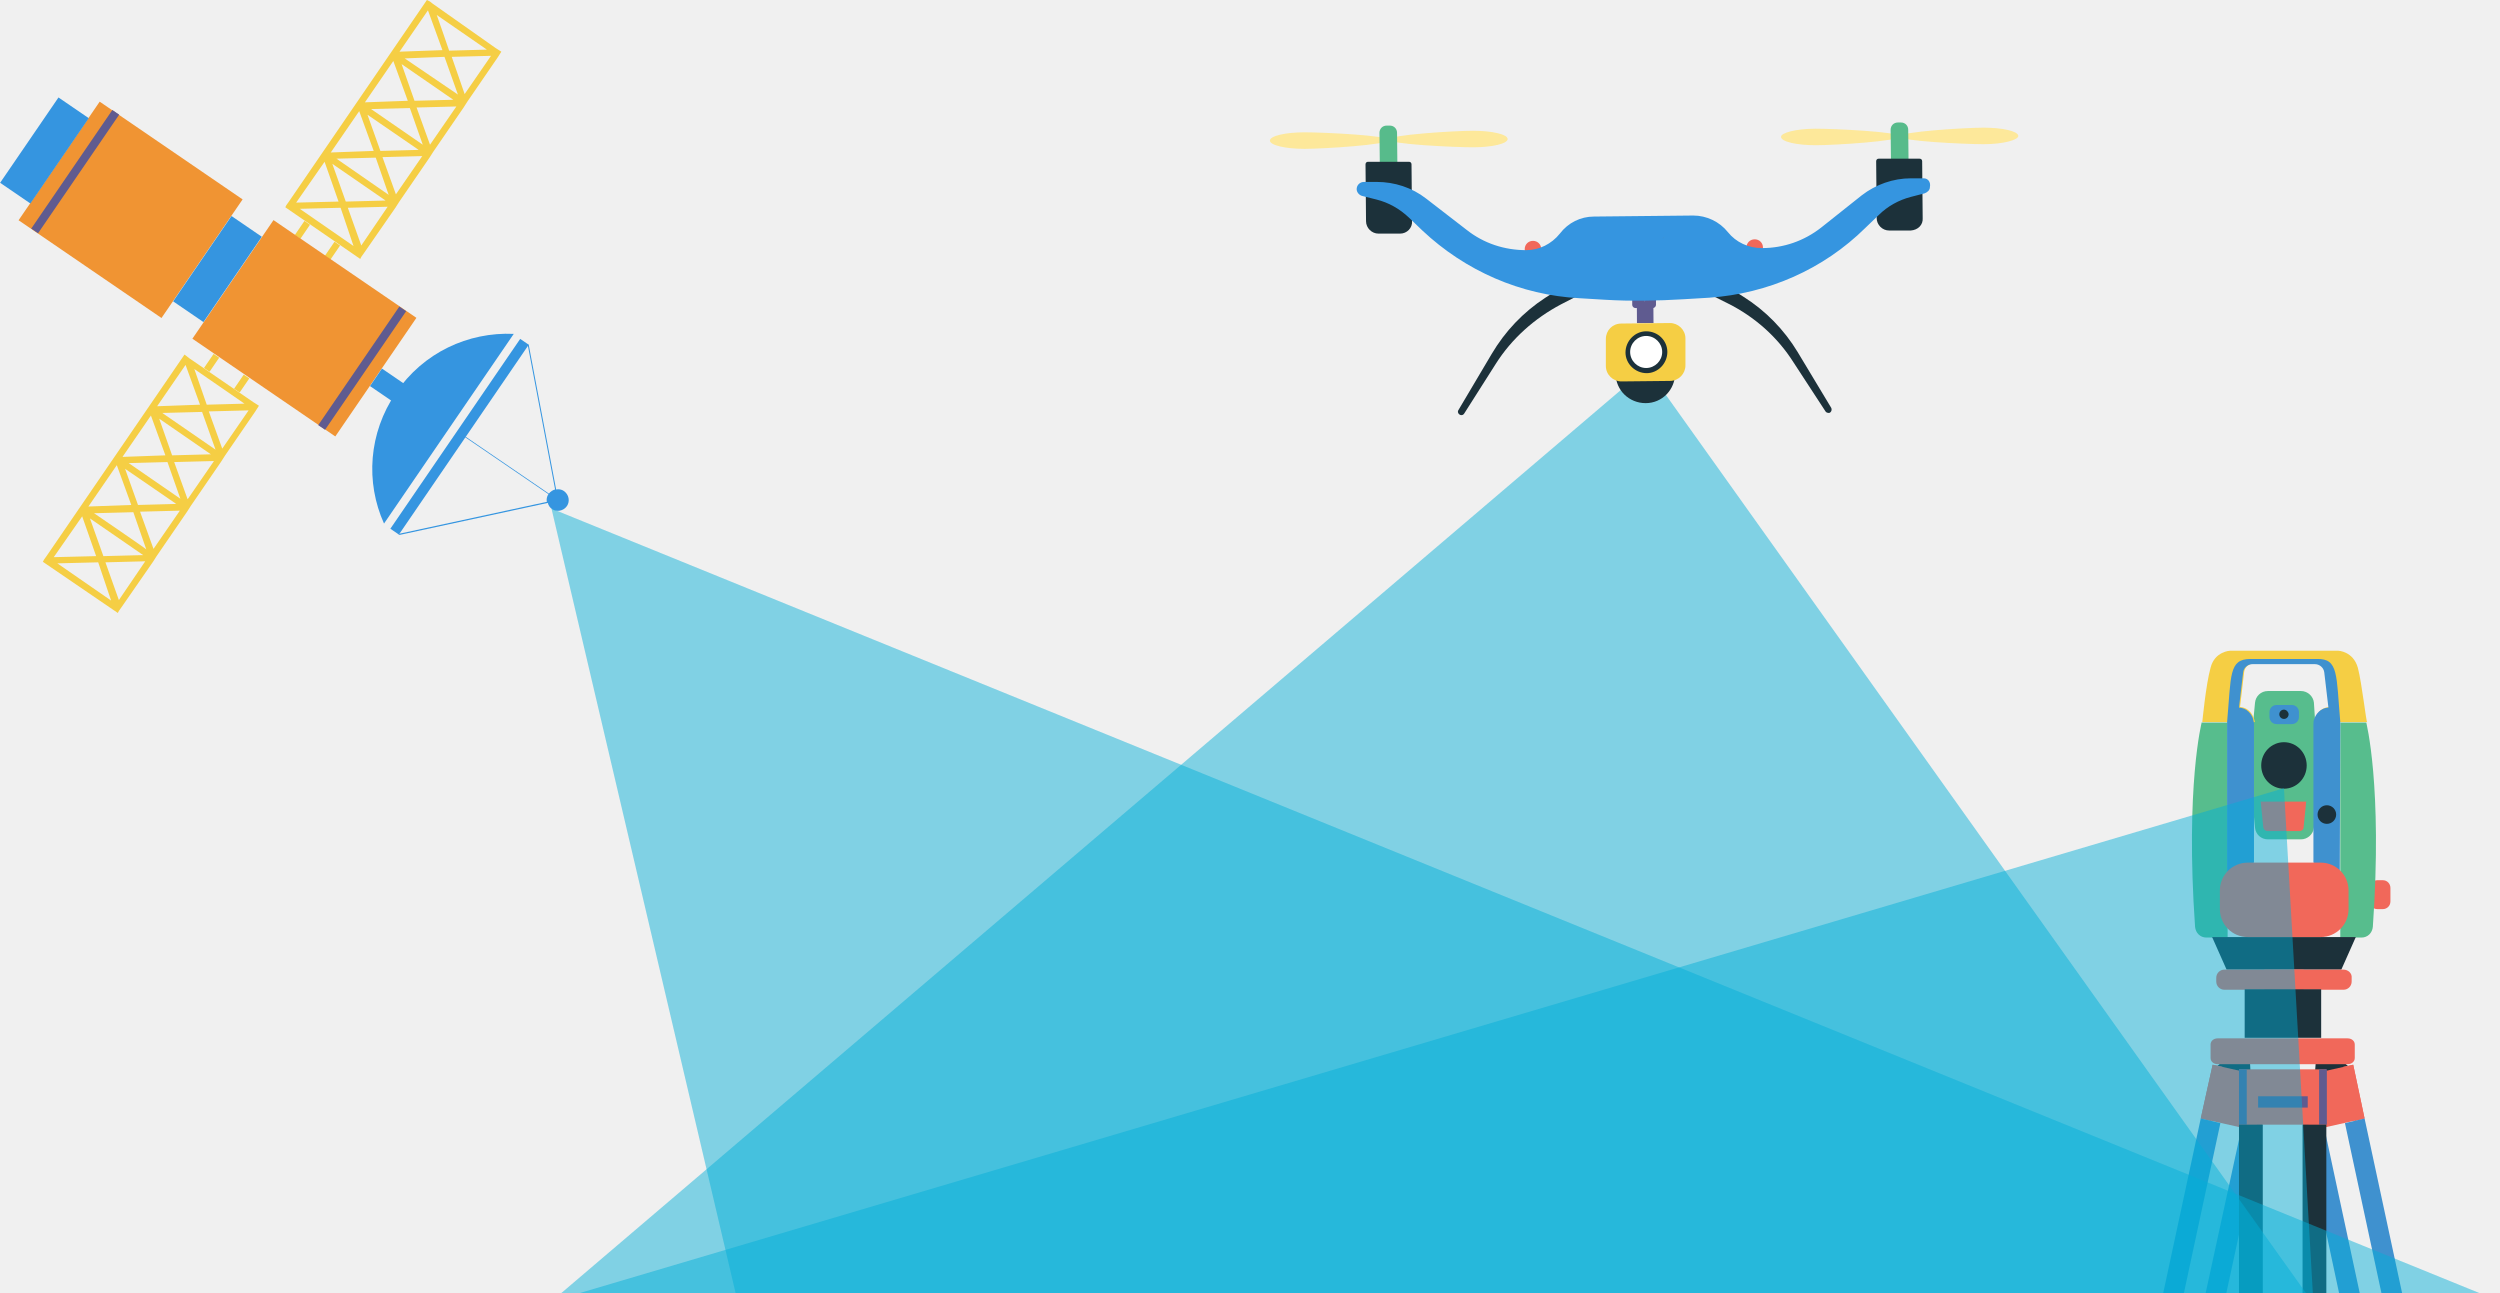
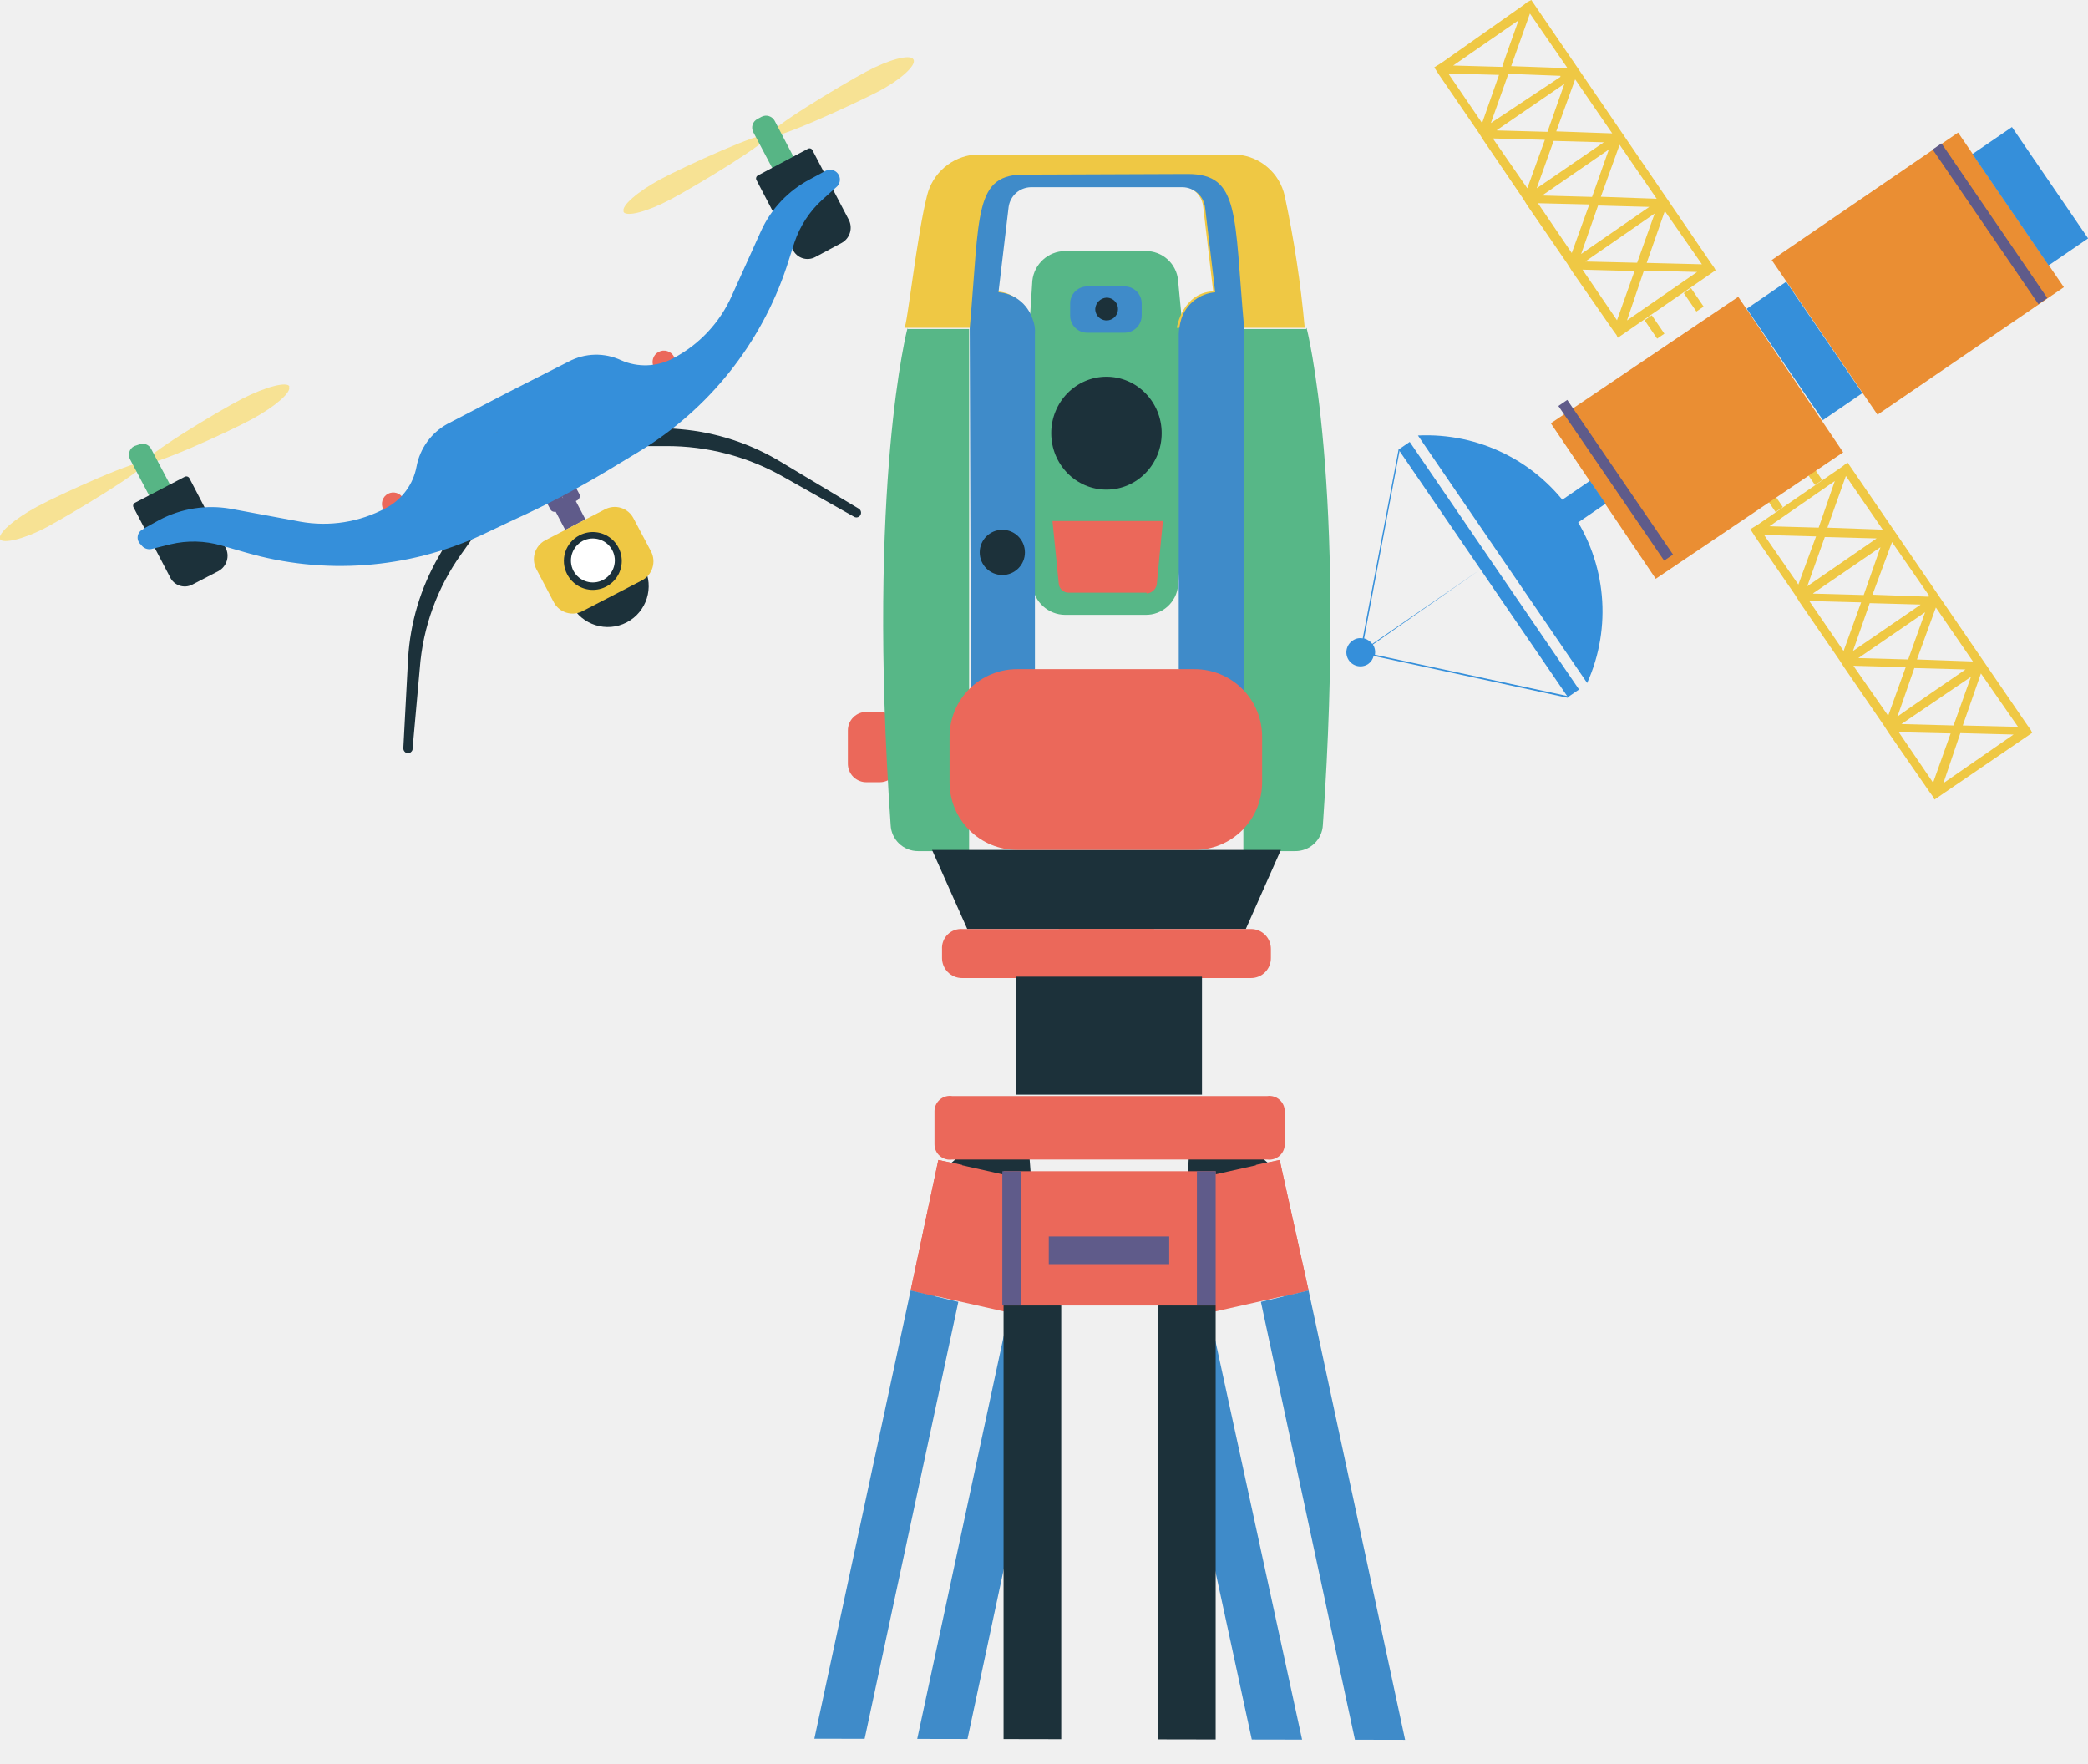
- <svg xmlns="http://www.w3.org/2000/svg" xmlns:xlink="http://www.w3.org/1999/xlink" version="1.1" id="Capa_1" x="0px" y="0px" viewBox="0 0 483.7 250" style="enable-background:new 0 0 483.7 250;" xml:space="preserve">
-   <style type="text/css">
- 	.st0{fill:#F5CE44;}
- 	.st1{fill:#F09433;}
- 	.st2{fill:#3595E0;}
- 	.st3{fill:#5F5B90;}
- 	.st4{clip-path:url(#SVGID_00000060001702728152892850000018377361610296592562_);}
- 	.st5{fill:#1C313A;}
- 	.st6{fill:#57BD8D;stroke:#57BD8D;stroke-miterlimit:10;}
- 	.st7{fill:#F1685A;}
- 	.st8{fill:#57BD8D;}
- 	.st9{fill:#3F91CF;}
- 	.st10{opacity:0.3;fill:#494949;enable-background:new    ;}
- 	.st11{opacity:0.47;fill:#03AED7;enable-background:new    ;}
- 	.st12{fill:#FDE89A;}
- 	.st13{fill:#57BB8B;}
- 	.st14{fill:none;}
- 	.st15{fill:#FFFFFF;}
- </style>
-   <g>
-     <g id="a">
- 	</g>
-     <g id="b">
-       <g id="c">
-         <g>
-           <g>
-             <g>
-               <path class="st0" d="M82.6,0L55.9,39l-0.5,0.7l-0.2,0.4l14.5,10l0.2-0.4l0.5-0.7l6.1-8.8l0.7-1.1l5.9-8.6l0.7-1.1l5.9-8.6        l0.7-1.1l5.9-8.6l0.7-1.1l-1.1-0.7L83.7,0.7l-0.5-0.4L82.6,0z M62.8,31.3l2.7,7.7l-8.2,0.2L62.8,31.3L62.8,31.3z M69.9,47.5        l-2.6-7.3l7.7-0.2L69.9,47.5L69.9,47.5z M74.6,38.8L66.9,39l-2.6-7.3L74.6,38.8L74.6,38.8z M65.1,30.7l7.6-0.2l2.5,7.2        L65.1,30.7z M64,29.5l5.5-8l2.8,7.7L64,29.5L64,29.5z M81,29l-7.4,0.2l-2.5-7C71.1,22.2,81,29,81,29z M71.8,21.1l7.5-0.2        l2.5,7.1L71.8,21.1L71.8,21.1z M70.6,19.8l5.5-8l2.8,7.7L70.6,19.8L70.6,19.8z M87.7,19.3l-7.5,0.2l-2.5-7.1L87.7,19.3        L87.7,19.3z M78.3,11.3L86,11l2.6,7.3L78.3,11.3L78.3,11.3z M77.3,10l5.5-8l2.8,7.7L77.3,10L77.3,10z M84.5,2.9l9.7,6.7        l-7.3,0.2C86.9,9.7,84.5,2.9,84.5,2.9z M95,10.8l-5.1,7.4L87.4,11L95,10.8L95,10.8z M88.3,20.6L83.2,28l-2.6-7.2L88.3,20.6        L88.3,20.6z M81.7,30.2l-5.1,7.4l-2.6-7.2L81.7,30.2L81.7,30.2z M68.4,47.6L58,40.4l7.9-0.2L68.4,47.6L68.4,47.6z" />
-               <path class="st0" d="M35.7,68.6L9,107.6l-0.5,0.7l-0.2,0.4l14.5,9.9l0.2-0.4l0.5-0.7l6.1-8.8l0.7-1.1l5.9-8.6l0.7-1.1l5.9-8.6        l0.7-1.1l5.9-8.6l0.7-1.1l-1.1-0.7l-12.4-8.5l-0.5-0.4L35.7,68.6L35.7,68.6z M15.9,99.9l2.7,7.7l-8.2,0.2L15.9,99.9L15.9,99.9        z M23,116.1l-2.6-7.3l7.7-0.2L23,116.1L23,116.1z M27.7,107.4l-7.7,0.2l-2.6-7.3L27.7,107.4L27.7,107.4z M18.2,99.3l7.6-0.2        l2.5,7.2C28.3,106.2,18.2,99.3,18.2,99.3z M17.1,98l5.5-8l2.8,7.7L17.1,98L17.1,98z M34.1,97.5l-7.4,0.2l-2.5-7L34.1,97.5z         M24.9,89.6l7.5-0.2l2.5,7.1L24.9,89.6L24.9,89.6z M23.7,88.4l5.5-8l2.8,7.7L23.7,88.4L23.7,88.4z M40.8,87.9l-7.5,0.2        L30.8,81L40.8,87.9L40.8,87.9z M31.4,79.9l7.7-0.2l2.6,7.3L31.4,79.9L31.4,79.9z M30.4,78.6l5.5-8l2.8,7.7L30.4,78.6        L30.4,78.6z M37.6,71.4l9.7,6.7L40,78.3C40,78.3,37.6,71.4,37.6,71.4z M48.1,79.4L43,86.8l-2.6-7.2L48.1,79.4L48.1,79.4z         M41.4,89.2l-5.1,7.4l-2.6-7.2L41.4,89.2L41.4,89.2z M34.8,98.8l-5.1,7.4L27.1,99L34.8,98.8L34.8,98.8z M21.5,116.2L11.1,109        l7.9-0.2L21.5,116.2L21.5,116.2z" />
-               <g>
-                 <rect x="62.7" y="47.8" transform="matrix(0.5645 -0.8254 0.8254 0.5645 -11.9891 74.2638)" class="st0" width="3.3" height="1.3" />
-                 <rect x="56.9" y="43.8" transform="matrix(0.5645 -0.8254 0.8254 0.5645 -11.2302 67.7116)" class="st0" width="3.3" height="1.3" />
-               </g>
-               <g>
-                 <rect x="45.1" y="73.5" transform="matrix(0.5645 -0.8254 0.8254 0.5645 -40.8334 70.9439)" class="st0" width="3.3" height="1.3" />
-                 <rect x="39.3" y="69.5" transform="matrix(0.5645 -0.8254 0.8254 0.5645 -40.0839 64.4053)" class="st0" width="3.3" height="1.3" />
-               </g>
-             </g>
-             <g>
-               <g>
-                 <g>
-                   <rect x="11.4" y="23.8" transform="matrix(0.5645 -0.8254 0.8254 0.5645 -22.4853 38.5895)" class="st1" width="27.8" height="33.5" />
-                   <rect x="45" y="46.8" transform="matrix(0.5645 -0.8254 0.8254 0.5645 -26.8079 76.2566)" class="st1" width="27.8" height="33.5" />
-                 </g>
-                 <rect x="32.1" y="48.5" transform="matrix(0.5645 -0.8254 0.8254 0.5645 -24.6512 57.4225)" class="st2" width="20" height="7.1" />
-                 <rect x="-1.4" y="25.6" transform="matrix(0.5645 -0.8254 0.8254 0.5645 -20.3161 19.7593)" class="st2" width="20" height="7.1" />
-               </g>
-               <rect x="56.2" y="70.4" transform="matrix(0.5645 -0.8254 0.8254 0.5645 -28.2619 88.9015)" class="st3" width="27.8" height="1.6" />
-               <rect x="0.7" y="32.4" transform="matrix(0.5645 -0.8254 0.8254 0.5645 -21.0931 26.5128)" class="st3" width="27.8" height="1.6" />
-             </g>
-           </g>
-           <g>
-             <rect x="73.6" y="71.5" transform="matrix(0.5645 -0.8254 0.8254 0.5645 -28.9763 95.0848)" class="st2" width="4.1" height="7.1" />
-             <path class="st2" d="M76.6,76c5.3-7.8,14-11.8,22.8-11.4l-25.1,36.7C70.7,93.3,71.3,83.8,76.6,76L76.6,76z" />
-             <rect x="66.6" y="83.5" transform="matrix(0.5645 -0.8254 0.8254 0.5645 -30.9894 110.1345)" class="st2" width="44.5" height="2" />
-             <path class="st2" d="M77.1,103.3l28.7-6.2c-0.1-0.5,0-1,0.3-1.5L90,84.6l0.1-0.1l16.1,11c0.3-0.4,0.8-0.7,1.2-0.8l-5.3-28       l0.2,0l5.3,28c0.5-0.1,1.1,0,1.5,0.3c1,0.7,1.2,2,0.6,2.9c-0.7,1-2,1.2-2.9,0.6c-0.4-0.3-0.7-0.7-0.8-1.2l-28.7,6.2L77.1,103.3       L77.1,103.3z" />
-           </g>
-         </g>
-         <g>
-           <defs>
-             <polygon id="SVGID_1_" points="470.5,252.1 412,252.2 411.9,120 470.5,120      " />
-           </defs>
-           <clipPath id="SVGID_00000165202158423674334000000002768110789139553939_">
-             <use xlink:href="#SVGID_1_" style="overflow:visible;" />
-           </clipPath>
-           <g style="clip-path:url(#SVGID_00000165202158423674334000000002768110789139553939_);">
-             <g>
-               <polygon class="st5" points="428.6,206.6 430.6,204.9 435.3,204.9 435.5,208.9       " />
-               <polygon class="st5" points="454.7,206.6 452.7,204.9 448.1,204.9 447.8,208.9       " />
-               <rect x="436.2" y="142.3" class="st6" width="11.4" height="11.5" />
-               <path class="st6" d="M447.6,142.3h-11.4l0.6-6.3c0.1-1,0.9-1.8,2-1.8h6.4c1,0,1.9,0.8,2,1.8L447.6,142.3z" />
-               <path class="st6" d="M447.6,153.8h-11.4l0.6,6.3c0.1,1,0.9,1.8,2,1.8h6.4c1,0,1.9-0.8,2-1.8L447.6,153.8z" />
-               <path class="st7" d="M438.7,160.8c-0.4,0-0.7-0.3-0.8-0.7l-0.5-5h8.8l-0.5,5c0,0.4-0.4,0.7-0.8,0.7H438.7L438.7,160.8z" />
-               <path class="st7" d="M460,170.3h1c0.9,0,1.5,0.7,1.5,1.5v2.6c0,0.9-0.7,1.5-1.5,1.5h-1c-0.9,0-1.5-0.7-1.5-1.5v-2.6        C458.5,171,459.1,170.3,460,170.3z" />
-               <ellipse class="st5" cx="441.9" cy="148.1" rx="4.4" ry="4.5" />
-               <path class="st0" d="M456.2,129.2c-0.9-3.2-3.8-3.3-3.8-3.3h-20.9c0,0-3,0.1-3.8,3.3c-0.9,3.2-1.6,10.5-1.6,10.5h10.2        c0,0-0.5-2.8-2.9-2.9l0.8-6.8c0.1-0.9,0.9-1.6,1.8-1.6h12.1c0.9,0,1.7,0.7,1.8,1.6l0.8,6.8c-2.5,0.1-2.9,2.9-2.9,2.9h10.2        C457.8,139.7,457,132.3,456.2,129.2L456.2,129.2z" />
-               <path class="st8" d="M426,139.7c0,0-3.2,12.3-1.3,39.6c0.1,1.2,1,2.1,2.2,2.1h4.1v-41.6H426L426,139.7z" />
-               <path class="st8" d="M457.8,139.7c0,0,3.2,12.3,1.3,39.6c-0.1,1.2-1,2.1-2.2,2.1h-4.1v-41.6H457.8L457.8,139.7z" />
-               <polygon class="st5" points="453,187.6 430.8,187.6 428,181.3 455.8,181.3       " />
-               <rect x="440" y="187.6" class="st7" width="3.9" height="3.9" />
-               <rect x="438.1" y="187.6" class="st7" width="1.9" height="3.9" />
-               <rect x="443.8" y="187.6" class="st7" width="1.9" height="3.9" />
-               <path class="st7" d="M453.4,187.6h-23c-0.9,0-1.6,0.7-1.6,1.6v0.7c0,0.9,0.7,1.6,1.6,1.6h23c0.9,0,1.6-0.7,1.6-1.6v-0.7        C455.1,188.3,454.3,187.6,453.4,187.6z" />
-               <path class="st9" d="M440.5,136.4h2.9c0.8,0,1.4,0.6,1.4,1.4v0.9c0,0.8-0.6,1.4-1.4,1.4h-2.9c-0.8,0-1.4-0.6-1.4-1.4v-0.9        C439.1,137,439.7,136.4,440.5,136.4z" />
-               <path class="st5" d="M442.8,138.2c0,0.5-0.4,0.9-0.9,0.9s-0.9-0.4-0.9-0.9s0.4-0.9,0.9-0.9S442.8,137.8,442.8,138.2z" />
-               <path class="st9" d="M448.3,127.5h-12.9c-4.2,0-3.7,3.2-4.5,12.2v29.3l5.2-2.1v-26.7c0-0.4-0.1-0.8-0.2-1.2        c-0.3-0.8-1.1-2-2.7-2.1l0.8-6.8c0.1-0.9,0.9-1.6,1.8-1.6h12.1c0.9,0,1.7,0.7,1.8,1.6l0.8,6.8c-1.6,0.1-2.4,1.3-2.7,2.1        c-0.2,0.4-0.2,0.8-0.2,1.2v26.7l5.1,1.8l0.1-29C452,130.6,452.5,127.4,448.3,127.5L448.3,127.5z" />
-               <path class="st7" d="M434.9,166.9h14.1c3,0,5.4,2.4,5.4,5.4v3.6c0,3-2.4,5.4-5.4,5.4h-14.1c-3,0-5.4-2.4-5.4-5.4v-3.6        C429.5,169.3,431.9,166.9,434.9,166.9z" />
-               <ellipse class="st5" cx="450.2" cy="157.6" rx="1.8" ry="1.8" />
-               <path class="st5" d="M451.3,157.6c0,0.6-0.5,1.1-1.1,1.1s-1.1-0.5-1.1-1.1s0.5-1.1,1.1-1.1S451.3,157,451.3,157.6z" />
-               <polygon class="st7" points="437.4,219 425.8,216.4 428.1,206 439.7,208.6       " />
-               <polygon class="st7" points="427.8,216.9 425.8,216.4 428.1,206 430,206.4       " />
-               <polygon class="st10" points="437.4,219 436.4,218.8 438.7,208.4 439.7,208.6       " />
-               <polygon class="st7" points="445.9,219 457.5,216.4 455.3,206 443.7,208.6       " />
-               <polygon class="st7" points="455.6,216.9 457.5,216.4 455.3,206 453.4,206.4       " />
-               <polygon class="st10" points="445.9,219 446.9,218.8 444.7,208.4 443.7,208.6       " />
-               <path class="st7" d="M455.6,202.1v2.6c0,0.7-0.6,1.2-1.4,1.2h-25.1c-0.8,0-1.4-0.5-1.4-1.2v-2.6c0-0.7,0.6-1.2,1.4-1.2h25.1        C455,200.9,455.6,201.4,455.6,202.1z" />
-               <rect x="434.3" y="191.4" class="st5" width="14.8" height="9.4" />
-               <rect x="433.2" y="206.9" class="st7" width="16.9" height="10.7" />
-               <rect x="436.9" y="212.1" class="st3" width="9.6" height="2.2" />
-               <rect x="433.2" y="206.9" class="st3" width="1.5" height="10.7" />
-               <rect x="448.7" y="206.9" class="st3" width="1.5" height="10.7" />
-               <polygon class="st9" points="421.7,254.1 429.6,217.3 425.8,216.4 417.7,254.1       " />
-               <polygon class="st9" points="429.9,254.1 437.5,219 433.7,218.2 425.9,254.1       " />
-               <rect x="433.2" y="217.6" class="st5" width="4.6" height="36.5" />
-               <polygon class="st9" points="457.4,254.1 449.7,218.2 445.9,219 453.4,254.1       " />
-               <rect x="445.5" y="217.6" class="st5" width="4.6" height="36.5" />
-               <polyline class="st9" points="457.5,216.4 453.7,217.3 461.6,254.1 465.6,254.1       " />
-             </g>
-           </g>
-         </g>
-         <polygon class="st11" points="142.8,252.2 106.7,98.4 483.7,251.8    " />
-         <polygon class="st11" points="447.6,252.2 441.9,152.5 106.7,251.8    " />
-         <polygon class="st11" points="447.6,252.2 318.6,71.2 106.7,251.8    " />
-         <g>
-           <g>
-             <g>
-               <path class="st5" d="M330.7,56.9l3.6,1.8c5.2,2.6,9.6,6.5,12.7,11.4l6.2,9.5c0.1,0.2,0.4,0.3,0.7,0.3l0,0        c0.4-0.1,0.6-0.6,0.4-1l-6.5-10.8c-2.6-4.3-6.2-8-10.5-10.7l-3-1.9L330.7,56.9L330.7,56.9z" />
-               <path class="st5" d="M305.5,57.1l-3.5,1.8c-5.1,2.7-9.5,6.6-12.6,11.5l-6.1,9.6c-0.1,0.2-0.4,0.4-0.7,0.3l0,0        c-0.4-0.1-0.7-0.6-0.4-1l6.4-10.8c2.6-4.4,6.1-8.1,10.4-10.9l3-1.9L305.5,57.1L305.5,57.1z" />
-             </g>
-             <g>
-               <g>
-                 <g>
-                   <path class="st12" d="M344.6,26.5c0,0.9,3,1.6,6.7,1.6s16.3-0.8,16.3-1.7s-12.6-1.5-16.3-1.5          C347.5,24.9,344.5,25.7,344.6,26.5L344.6,26.5z" />
-                   <path class="st12" d="M390.5,26.3c0-0.9-3-1.6-6.7-1.6s-16.3,0.8-16.3,1.7s12.6,1.5,16.3,1.5S390.5,27.1,390.5,26.3          L390.5,26.3z" />
-                 </g>
-                 <path class="st13" d="M367.3,34h0.6c0.8,0,1.4,1.1,1.4,0.3l-0.1-9.2c0-0.8-0.6-1.4-1.4-1.4h-0.6c-0.8,0-1.4,0.6-1.4,1.4         l0.1,9.2C365.9,35.1,366.5,34,367.3,34L367.3,34z" />
-                 <path class="st5" d="M369.7,44.6l-4.2,0c-1.3,0-2.4-1.1-2.4-2.4l-0.1-11c0-0.3,0.2-0.5,0.5-0.5l7.9,0c0.3,0,0.5,0.2,0.5,0.5         l0.1,11C372.1,43.5,371.1,44.5,369.7,44.6z" />
-               </g>
-               <g>
-                 <g>
-                   <path class="st12" d="M245.7,27.2c0,0.9,3,1.6,6.7,1.6s16.3-0.8,16.3-1.7s-12.6-1.5-16.3-1.5          C248.7,25.6,245.7,26.3,245.7,27.2L245.7,27.2z" />
-                   <path class="st12" d="M291.7,26.9c0-0.9-3-1.6-6.7-1.6s-16.3,0.8-16.3,1.7s12.6,1.5,16.3,1.5S291.7,27.8,291.7,26.9          L291.7,26.9z" />
-                 </g>
-                 <path class="st13" d="M268.4,34.6h0.6c0.8,0,1.4,1.1,1.4,0.3l-0.1-9.2c0-0.8-0.6-1.4-1.4-1.4h-0.6c-0.8,0-1.4,0.6-1.4,1.4         L267,35C267,35.7,267.6,34.6,268.4,34.6L268.4,34.6z" />
-                 <path class="st5" d="M270.9,45.2l-4.2,0c-1.3,0-2.4-1.1-2.4-2.4l-0.1-11c0-0.3,0.2-0.5,0.5-0.5l7.9,0c0.3,0,0.5,0.2,0.5,0.5         l0.1,11C273.3,44.1,272.2,45.2,270.9,45.2z" />
-               </g>
-             </g>
-             <g>
-               <g>
-                 <path class="st3" d="M316.4,52.5l1.1,0c0.3,0,0.6,0.3,0.6,0.6l0,5.9c0,0.3-0.3,0.6-0.6,0.6l-1.1,0c-0.3,0-0.6-0.3-0.6-0.6         l0-5.9C315.8,52.8,316,52.5,316.4,52.5z" />
-                 <path class="st3" d="M318.7,52.5l1.1,0c0.3,0,0.6,0.3,0.6,0.6l0,5.9c0,0.3-0.3,0.6-0.6,0.6l-1.1,0c-0.3,0-0.6-0.3-0.6-0.6         l0-5.9C318.1,52.7,318.4,52.5,318.7,52.5z" />
-               </g>
-               <g>
-                 <path class="st7" d="M298.2,48.2c0,0.9-0.7,1.6-1.6,1.6c-0.9,0-1.6-0.7-1.6-1.6s0.7-1.6,1.6-1.6S298.2,47.3,298.2,48.2z" />
-                 <path class="st7" d="M341.1,47.9c0,0.9-0.7,1.6-1.6,1.6c-0.9,0-1.6-0.7-1.6-1.6s0.7-1.6,1.6-1.6S341.1,47,341.1,47.9z" />
-               </g>
-               <path class="st2" d="M372.2,34.5l-2.5,0c-3.4,0-6.8,1.2-9.5,3.3l-7.8,6.2c-3.3,2.6-7.3,4-11.5,4l0,0c-2.6,0-5-1.1-6.6-3.1l0,0        c-1.6-2-4.1-3.2-6.7-3.2l-9.6,0.1l-9.6,0.1c-2.6,0-5,1.2-6.6,3.3l0,0c-1.6,2-4,3.2-6.5,3.2l0,0c-4.2,0-8.2-1.3-11.5-3.9        l-7.9-6.1c-2.7-2.1-6.1-3.2-9.5-3.2l-2.5,0c-0.7,0-1.3,0.5-1.4,1.2c-0.1,0.7,0.4,1.3,1,1.5l2.8,0.7c2.4,0.6,4.5,1.8,6.3,3.5        l2.6,2.5c8.3,7.8,19,12.5,30.4,13.1l5,0.3c5,0.3,10.1,0.2,15.1-0.1l5-0.3c11.4-0.8,22.1-5.5,30.2-13.5l2.6-2.5        c1.7-1.7,3.9-2.9,6.2-3.5l2.7-0.7c0.5-0.2,1-0.6,1-1.2C373.6,35.2,373,34.5,372.2,34.5L372.2,34.5z" />
-               <g>
-                 <line class="st14" x1="322.3" y1="54.3" x2="322.2" y2="54.3" />
-                 <path class="st9" d="M321.7,46.2c0-0.2,0.2-0.4,0.4-0.4" />
-               </g>
-             </g>
-           </g>
-           <g>
-             <path class="st5" d="M312.6,68.3l0,4c0,3.2,2.6,5.7,5.8,5.7s5.7-2.6,5.7-5.8l0-4L312.6,68.3z" />
-             <g>
-               <rect x="316.7" y="58.4" transform="matrix(1 -6.283144e-03 6.283144e-03 1 -0.3737 2.0013)" class="st3" width="3.2" height="4.1" />
-               <g>
-                 <path class="st0" d="M313.7,62.6l9.4-0.1c1.6,0,3,1.3,3,3l0,5.2c0,1.6-1.3,3-3,3l-9.4,0.1c-1.6,0-3-1.3-3-3l0-5.2         C310.7,63.9,312,62.6,313.7,62.6z" />
-                 <g>
-                   <path class="st5" d="M322.6,68.1c0,2.2-1.8,4.1-4,4.1c-2.2,0-4.1-1.8-4.1-4s1.8-4.1,4-4.1C320.8,64.1,322.6,65.9,322.6,68.1          z" />
-                   <path class="st15" d="M321.6,68.1c0,1.7-1.4,3.1-3.1,3.1s-3.1-1.4-3.1-3.1s1.4-3.1,3.1-3.1S321.6,66.4,321.6,68.1z" />
-                 </g>
-               </g>
-             </g>
-           </g>
-         </g>
+ <svg xmlns="http://www.w3.org/2000/svg" viewBox="0 0 135.74 114.66">
+   <defs>
+     <style>.cls-1{fill:none;}.cls-2{fill:#efc844;}.cls-3{fill:#ea8e33;}.cls-4{fill:#358fda;}.cls-5{fill:#5f5b8a;}.cls-6{clip-path:url(#clip-path);}.cls-7{fill:#1c313a;}.cls-10,.cls-8{fill:#57b787;}.cls-8{stroke:#57b787;stroke-miterlimit:10;}.cls-9{fill:#eb685a;}.cls-11{fill:#3f8bc9;}.cls-12{fill:#494949;opacity:0.3;isolation:isolate;}.cls-13{fill:#f7e294;}.cls-14{fill:#57b585;}.cls-15{fill:#fff;}</style>
+     <clipPath id="clip-path">
+       <polygon class="cls-1" points="48.59 5.23 96.41 5.23 96.33 113.11 48.59 113.02 48.59 5.23" />
+     </clipPath>
+   </defs>
+   <g id="Capa_2" data-name="Capa 2">
+     <g id="Capa_1-2" data-name="Capa 1">
+       <path class="cls-2" d="M99.29.13l-.22.18L93.72,4.08l-.48.3.31.48,2.58,3.77.31.49L99,12.89l.3.48,2.59,3.77.3.48,2.68,3.86.22.3.08.18,6.36-4.39-.09-.17-.22-.31L99.55,0Zm8.94,13.59,2.41,3.46-3.59-.09,1.18-3.37Zm-3.11,7.1-2.24-3.29,3.38.09-1.14,3.2ZM103.06,17l4.51-3.12-1.14,3.2L103.06,17Zm-.27-.49,1.1-3.15,3.33.09Zm4.91-3.59-3.63-.13,1.22-3.38,2.41,3.51Zm-3.11-3.2L103.5,12.8l-3.25-.09Zm-.31-.48-4.38,3L101,9.16l3.28.09Zm.53-.57-3.64-.13,1.23-3.38,2.41,3.51Zm-7.49-.22,4.38-3-1.1,3.12-3.28-.09ZM101.44,5,96.92,8l1.14-3.2,3.38.13Zm.43-.57-3.63-.13L99.46.88l2.41,3.5Zm-4.2-.08-3.2-.09,4.25-2.94S97.67,4.25,97.67,4.3Zm-3.55.43,3.33.09L96.35,8,94.12,4.73ZM97.05,9l3.38.09-1.14,3.15L97.05,9Zm2.9,4.21,3.37.08-1.14,3.16L100,13.24Zm5.82,7.62,1.1-3.24,3.46.09-4.56,3.15Z" />
+       <path class="cls-2" d="M120.11,30.07l-.18.13-.22.17-5.43,3.73-.49.3.31.49,2.59,3.77.3.48,2.59,3.77.31.48,2.58,3.77.31.48,2.67,3.86.22.3.09.18,6.35-4.34-.08-.17-.22-.31-11.7-17.09Zm8.67,13.71,2.41,3.47-3.59-.09,1.18-3.38Zm-3.11,7.1-2.23-3.28,3.37.08-1.14,3.2Zm-2.06-3.81L128.13,44,127,47.16l-3.38-.09Zm-.26-.48,1.1-3.16,3.33.09S123.35,46.55,123.35,46.59ZM128.26,43l-3.64-.13,1.23-3.38L128.26,43Zm-3.11-3.2-1.1,3.07-3.24-.09Zm-.31-.48-4.38,3,1.09-3.11,3.29.09Zm.53-.53-3.64-.13L123,35.24l2.42,3.5Zm-7.5-.22,4.38-3-1.09,3.11-3.29-.09ZM122,35l-4.51,3.11,1.14-3.2L122,35Zm.44-.57-3.64-.13L120,30.94l2.41,3.51Zm-4.21-.13-3.2-.09,4.25-2.94Zm-3.55.48,3.38.09L116.91,38l-2.24-3.24Zm2.94,4.29,3.37.09-1.14,3.16-2.23-3.25Zm2.89,4.21,3.38.09-1.14,3.16L120.5,43.3Zm5.83,7.63,1.1-3.25,3.46.09-4.56,3.16Z" />
+       <rect class="cls-2" x="107.27" y="20.53" width="0.57" height="1.45" transform="translate(6.78 64.43) rotate(-34.37)" />
+       <rect class="cls-2" x="109.82" y="18.77" width="0.57" height="1.45" transform="translate(8.22 65.56) rotate(-34.37)" />
+       <rect class="cls-2" x="114.97" y="31.8" width="0.57" height="1.45" transform="translate(1.76 70.74) rotate(-34.37)" />
+       <rect class="cls-2" x="117.53" y="30.05" width="0.57" height="1.45" transform="translate(3.2 71.88) rotate(-34.37)" />
+       <rect class="cls-3" x="117.34" y="11.7" width="14.68" height="12.18" transform="translate(11.72 73.49) rotate(-34.37)" />
+       <rect class="cls-3" x="102.6" y="21.75" width="14.68" height="12.18" transform="matrix(0.83, -0.56, 0.56, 0.83, 3.48, 66.92)" />
+       <rect class="cls-4" x="115.76" y="18.43" width="3.11" height="8.77" transform="translate(7.6 70.21) rotate(-34.37)" />
+       <rect class="cls-4" x="130.43" y="8.38" width="3.11" height="8.77" transform="translate(15.84 76.73) rotate(-34.37)" />
+       <rect class="cls-5" x="104.69" y="25.13" width="0.7" height="12.18" transform="translate(0.71 64.75) rotate(-34.37)" />
+       <rect class="cls-5" x="129.02" y="8.46" width="0.7" height="12.18" transform="translate(14.37 75.57) rotate(-34.37)" />
+       <rect class="cls-4" x="101.03" y="31.98" width="3.11" height="1.8" transform="translate(-0.65 63.65) rotate(-34.37)" />
+       <path class="cls-4" d="M102.18,33.31a11.35,11.35,0,0,1,1,11.09l-11-16.09a11.41,11.41,0,0,1,10,5Z" />
+       <rect class="cls-4" x="96.35" y="27.28" width="0.88" height="19.5" transform="translate(-4.01 61.1) rotate(-34.37)" />
+       <path class="cls-4" d="M102,45.27l-.09.09L89.3,42.64a.9.9,0,0,1-.36.53.91.91,0,1,1-1-1.53.83.83,0,0,1,.65-.14l2.33-12.27H91L88.68,41.5a1,1,0,0,1,.53.36L96.26,37l0,0L89.25,41.9a.89.89,0,0,1,.13.66L102,45.27Z" />
+       <g class="cls-6">
+         <polygon class="cls-7" points="77.15 77.77 77.32 74.51 81.15 74.51 82.78 75.9 77.15 77.77" />
+         <polygon class="cls-7" points="67.12 77.77 66.87 74.51 63.12 74.51 61.49 75.9 67.12 77.77" />
+         <rect class="cls-8" x="67.28" y="23.43" width="9.3" height="9.38" />
+         <path class="cls-8" d="M67.61,18.29a1.66,1.66,0,0,1,1.63-1.47h5.22a1.6,1.6,0,0,1,1.63,1.47l.49,5.14h-9.3Z" />
+         <path class="cls-8" d="M67.61,38a1.66,1.66,0,0,0,1.63,1.47h5.22A1.6,1.6,0,0,0,76.09,38l.49-5.14h-9.3Z" />
+         <path class="cls-9" d="M74.54,38.53H69.48a.64.64,0,0,1-.65-.58l-.41-4.08H75.6L75.2,38a.71.71,0,0,1-.66.58Z" />
+         <path class="cls-9" d="M58.39,47.5v2.12a1.2,1.2,0,0,1-1.23,1.23h-.81a1.2,1.2,0,0,1-1.23-1.23V47.5a1.2,1.2,0,0,1,1.23-1.22h.81A1.2,1.2,0,0,1,58.39,47.5Z" />
+         <ellipse class="cls-7" cx="71.93" cy="28.16" rx="3.59" ry="3.67" />
+         <path class="cls-2" d="M60.26,12.74c-.65,2.53-1.3,8.57-1.47,8.57h8.33s-.33-2.29-2.37-2.37l.65-5.55a1.5,1.5,0,0,1,1.47-1.3h9.88a1.49,1.49,0,0,1,1.46,1.3l.66,5.55c-2,.08-2.37,2.37-2.37,2.37h8.32a71.79,71.79,0,0,0-1.3-8.57,3.44,3.44,0,0,0-3.1-2.69H63.36a3.51,3.51,0,0,0-3.1,2.69Z" />
+         <path class="cls-10" d="M84.91,21.39H80.83V55.33h3.34A1.79,1.79,0,0,0,86,53.62c1.55-22.28-1.06-32.31-1.06-32.31Z" />
+         <path class="cls-10" d="M59,21.39H63V55.33H59.69a1.78,1.78,0,0,1-1.79-1.71C56.35,31.34,59,21.31,59,21.31Z" />
+         <polygon class="cls-7" points="60.59 55.25 83.27 55.25 80.99 60.39 62.88 60.39 60.59 55.25" />
+         <rect class="cls-9" x="70.3" y="60.39" width="3.18" height="3.18" />
+         <rect class="cls-9" x="73.48" y="60.39" width="1.55" height="3.18" />
+         <rect class="cls-9" x="68.83" y="60.39" width="1.55" height="3.18" />
+         <path class="cls-9" d="M61.24,61.7v.57a1.3,1.3,0,0,0,1.31,1.31H81.32a1.29,1.29,0,0,0,1.3-1.31V61.7a1.29,1.29,0,0,0-1.3-1.31H62.55A1.24,1.24,0,0,0,61.24,61.7Z" />
+         <path class="cls-11" d="M74.22,19.76v.73a1.12,1.12,0,0,1-1.15,1.14H70.71a1.11,1.11,0,0,1-1.14-1.14v-.73a1.11,1.11,0,0,1,1.14-1.14h2.36A1.11,1.11,0,0,1,74.22,19.76Z" />
+         <path class="cls-7" d="M71.93,19.35a.74.74,0,1,1-.73.73A.78.78,0,0,1,71.93,19.35Z" />
+         <path class="cls-11" d="M66.71,11.35c-3.43-.08-3,2.53-3.67,10L63.12,45l4.16-1.47V21.72a2.09,2.09,0,0,0-.16-1A2.53,2.53,0,0,0,64.91,19l.66-5.55A1.49,1.49,0,0,1,67,12.17h9.87a1.5,1.5,0,0,1,1.47,1.3L79,19a2.52,2.52,0,0,0-2.2,1.72,4.11,4.11,0,0,0-.17,1V43.5l4.25,1.72V21.31c-.66-7.35-.25-10-3.67-10Z" />
+         <path class="cls-9" d="M82.05,47.91v2.94a4.39,4.39,0,0,1-4.41,4.4H66.14a4.39,4.39,0,0,1-4.41-4.4V47.91a4.39,4.39,0,0,1,4.41-4.41h11.5A4.39,4.39,0,0,1,82.05,47.91Z" />
+         <circle class="cls-7" cx="65.16" cy="35.91" r="1.47" />
+         <path class="cls-7" d="M65.16,35a.9.9,0,1,1-.9.89A.9.9,0,0,1,65.16,35Z" />
+         <polygon class="cls-9" points="73.73 77.53 83.19 75.41 85.07 83.89 75.6 86.02 73.73 77.53" />
+         <polygon class="cls-9" points="81.64 75.73 83.19 75.41 85.07 83.89 83.44 84.3 81.64 75.73" />
+         <polygon class="cls-12" points="73.73 77.53 74.54 77.37 76.42 85.85 75.6 86.02 73.73 77.53" />
+         <polygon class="cls-9" points="70.46 77.53 61 75.41 59.2 83.89 68.67 86.02 70.46 77.53" />
+         <polygon class="cls-9" points="62.55 75.73 61 75.41 59.2 83.89 60.75 84.3 62.55 75.73" />
+         <polygon class="cls-12" points="70.46 77.53 69.65 77.37 67.85 85.85 68.67 86.02 70.46 77.53" />
+         <path class="cls-9" d="M61.9,71.25H82.38a1,1,0,0,1,1.14,1v2.13a1,1,0,0,1-1.14,1H61.9a1,1,0,0,1-1.15-1V72.22A1,1,0,0,1,61.9,71.25Z" />
+         <rect class="cls-7" x="66.06" y="63.49" width="12.08" height="7.67" />
+         <rect class="cls-9" x="65.24" y="76.14" width="13.79" height="8.73" />
+         <rect class="cls-5" x="68.18" y="80.38" width="7.83" height="1.8" />
+         <rect class="cls-5" x="77.81" y="76.14" width="1.22" height="8.73" />
+         <rect class="cls-5" x="65.16" y="76.14" width="1.22" height="8.73" />
+         <polygon class="cls-11" points="91.68 114.66 85.07 83.89 81.97 84.63 88.42 114.66 91.68 114.66" />
+         <polygon class="cls-11" points="84.99 114.66 78.62 85.36 75.52 86.02 81.72 114.66 84.99 114.66" />
+         <rect class="cls-7" x="75.28" y="84.87" width="3.75" height="29.78" />
+         <polygon class="cls-11" points="62.55 114.66 68.67 86.02 65.57 85.36 59.28 114.66 62.55 114.66" />
+         <rect class="cls-7" x="65.24" y="84.87" width="3.75" height="29.78" />
+         <polyline class="cls-11" points="52.59 114.66 55.86 114.66 62.3 84.63 59.2 83.89" />
      </g>
+       <path class="cls-7" d="M31.12,34.52l-1.77.21-.82,1.43a15,15,0,0,0-2,6.66l-.31,5.83a.33.33,0,0,0,.38.32h0c.13-.07.23-.17.22-.28l.47-5.23A14.65,14.65,0,0,1,30,36l1.08-1.52Z" />
+       <path class="cls-7" d="M41.46,29.11l1.12-1.34,1.64.13a15.13,15.13,0,0,1,6.63,2.18l5,3a.31.31,0,0,1,0,.5h0a.29.29,0,0,1-.35,0L50.93,31a15.3,15.3,0,0,0-7.65-2l-1.82,0Z" />
+       <path class="cls-13" d="M18.82,25.13c-.13-.35-1.53,0-3.09.8S9.2,29.73,9.4,30.1s5.52-2.05,7-2.86,2.58-1.75,2.39-2.11Z" />
+       <path class="cls-13" d="M0,35.05c.18.32,1.58,0,3.09-.81s6.53-3.8,6.33-4.16-5.52,2.05-7,2.85S-.17,34.68,0,35.05Z" />
+       <path class="cls-14" d="M11.18,33.14c.33-.18.81.14.64-.19l-2-3.78A.62.62,0,0,0,9,28.91L8.73,29a.63.63,0,0,0-.27.87l2,3.79c.17.32.18-.26.5-.43l.25-.13Z" />
+       <path class="cls-7" d="M11.05,37.51,8.69,33a.22.22,0,0,1,.09-.32L12,31a.23.23,0,0,1,.32.1l2.35,4.51a1.14,1.14,0,0,1-.46,1.51L12.51,38A1.06,1.06,0,0,1,11.05,37.51Z" />
+       <path class="cls-13" d="M59.38,3.86c-.2-.36-1.58,0-3.09.81S49.76,8.47,50,8.84,55.48,6.78,57,6s2.58-1.75,2.39-2.12Z" />
+       <path class="cls-13" d="M40.52,13.76c.19.37,1.57,0,3.08-.8s6.53-3.8,6.34-4.17-5.52,2.06-7,2.86-2.59,1.75-2.39,2.11Z" />
+       <path class="cls-14" d="M51.71,11.83c.33-.17.82.15.66-.14l-2-3.82a.64.64,0,0,0-.88-.27l-.24.13a.63.63,0,0,0-.27.88l2,3.78c.18.33.18-.25.51-.43l.24-.13Z" />
+       <path class="cls-7" d="M51.54,16.23l-2.36-4.52a.22.22,0,0,1,.1-.31l3.23-1.72a.21.21,0,0,1,.31.09l2.36,4.52a1.13,1.13,0,0,1-.46,1.5L53,16.71A1.06,1.06,0,0,1,51.54,16.23Z" />
+       <path class="cls-5" d="M36.38,29.72l1.29,2.41a.32.32,0,0,1-.12.38l-.45.24a.3.3,0,0,1-.37-.12l-1.29-2.41a.31.31,0,0,1,.11-.38L36,29.6A.28.28,0,0,1,36.38,29.72Z" />
+       <path class="cls-5" d="M35.44,30.22l1.29,2.41a.32.32,0,0,1-.12.38l-.45.24a.3.3,0,0,1-.37-.12L34.5,30.72a.29.29,0,0,1,.12-.37l.44-.24A.27.27,0,0,1,35.44,30.22Z" />
+       <path class="cls-9" d="M42.81,22.88a.74.74,0,0,1,.7,1.31.75.75,0,0,1-1-.31A.74.74,0,0,1,42.81,22.88Z" />
+       <path class="cls-9" d="M25.22,32.1a.74.74,0,1,1-.31,1A.75.75,0,0,1,25.22,32.1Z" />
+       <path class="cls-4" d="M9.29,34.41a.59.59,0,0,0-.12,1,.65.65,0,0,0,.67.28l1.25-.31a6.48,6.48,0,0,1,3.3.08l1.6.46A22,22,0,0,0,31.27,34.8l2.11-1a59.75,59.75,0,0,0,6.19-3.25l2-1.21a22.28,22.28,0,0,0,9.57-12l.51-1.59A6.59,6.59,0,0,1,53.44,13l1-.9a.64.64,0,0,0-.76-1l-1,.54A7.14,7.14,0,0,0,49.48,15l-1.9,4.21a8.47,8.47,0,0,1-3.85,4.1h0a3.86,3.86,0,0,1-3.35.11h0a3.81,3.81,0,0,0-3.42.09l-3.94,2-3.94,2.05a4,4,0,0,0-2,2.77h0a3.83,3.83,0,0,1-2,2.7h0a8.54,8.54,0,0,1-5.57.88l-4.53-.84a7.25,7.25,0,0,0-4.6.72l-1,.55Z" />
+       <line class="cls-1" x1="34.03" y1="31.6" x2="33.99" y2="31.63" />
+       <path class="cls-11" d="M32.22,28.11a.2.2,0,0,1,.25.08" />
+       <path class="cls-7" d="M36.28,37.7l.87,1.63a2.66,2.66,0,1,0,4.72-2.46L41,35.23Z" />
+       <rect class="cls-5" x="36.22" y="32.32" width="1.48" height="1.9" transform="translate(-11.23 21) rotate(-27.71)" />
+       <path class="cls-2" d="M41.19,33.71l1.13,2.13a1.4,1.4,0,0,1-.57,1.88l-3.86,2A1.39,1.39,0,0,1,36,39.15L34.87,37a1.39,1.39,0,0,1,.58-1.88l3.86-2A1.37,1.37,0,0,1,41.19,33.71Z" />
+       <path class="cls-7" d="M37.67,34.8a1.88,1.88,0,1,1-.8,2.53A1.87,1.87,0,0,1,37.67,34.8Z" />
+       <path class="cls-15" d="M37.87,35.17a1.43,1.43,0,1,1-.59,1.94A1.45,1.45,0,0,1,37.87,35.17Z" />
    </g>
  </g>
</svg>
